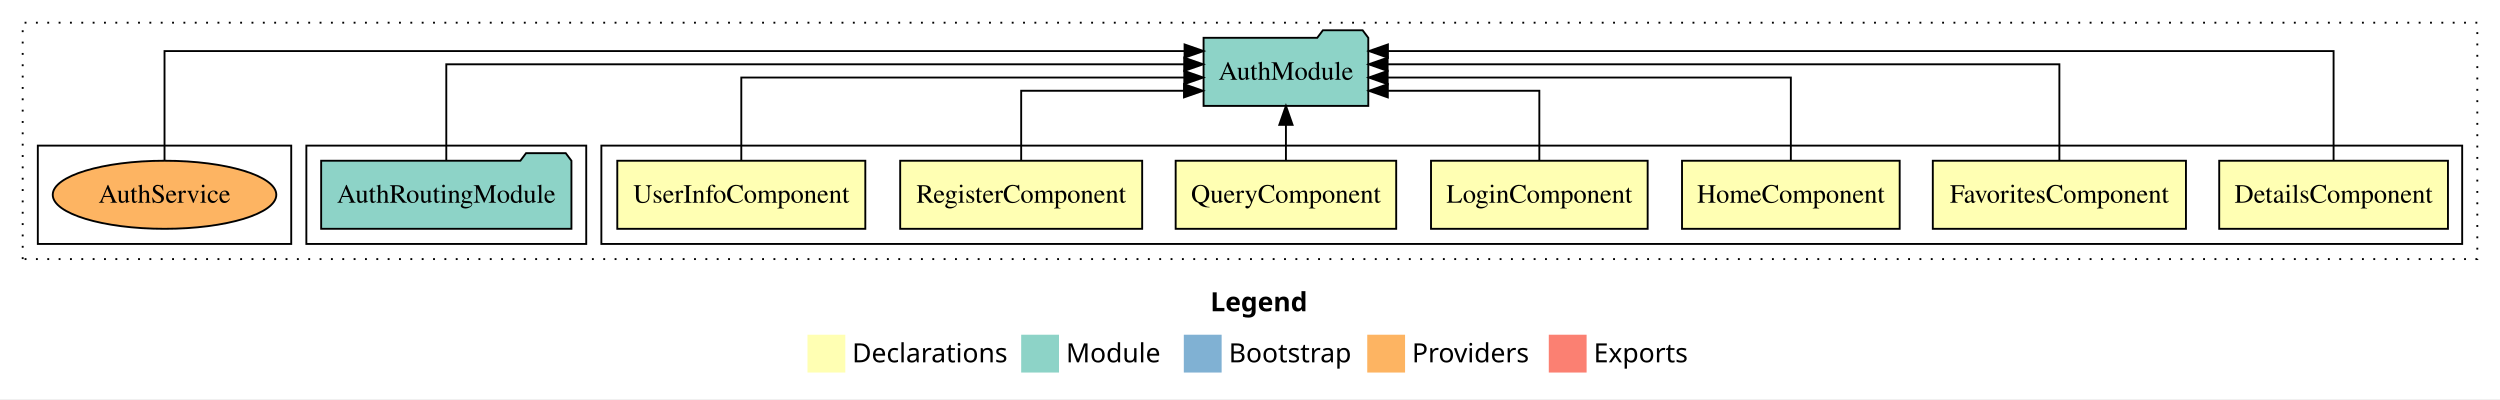
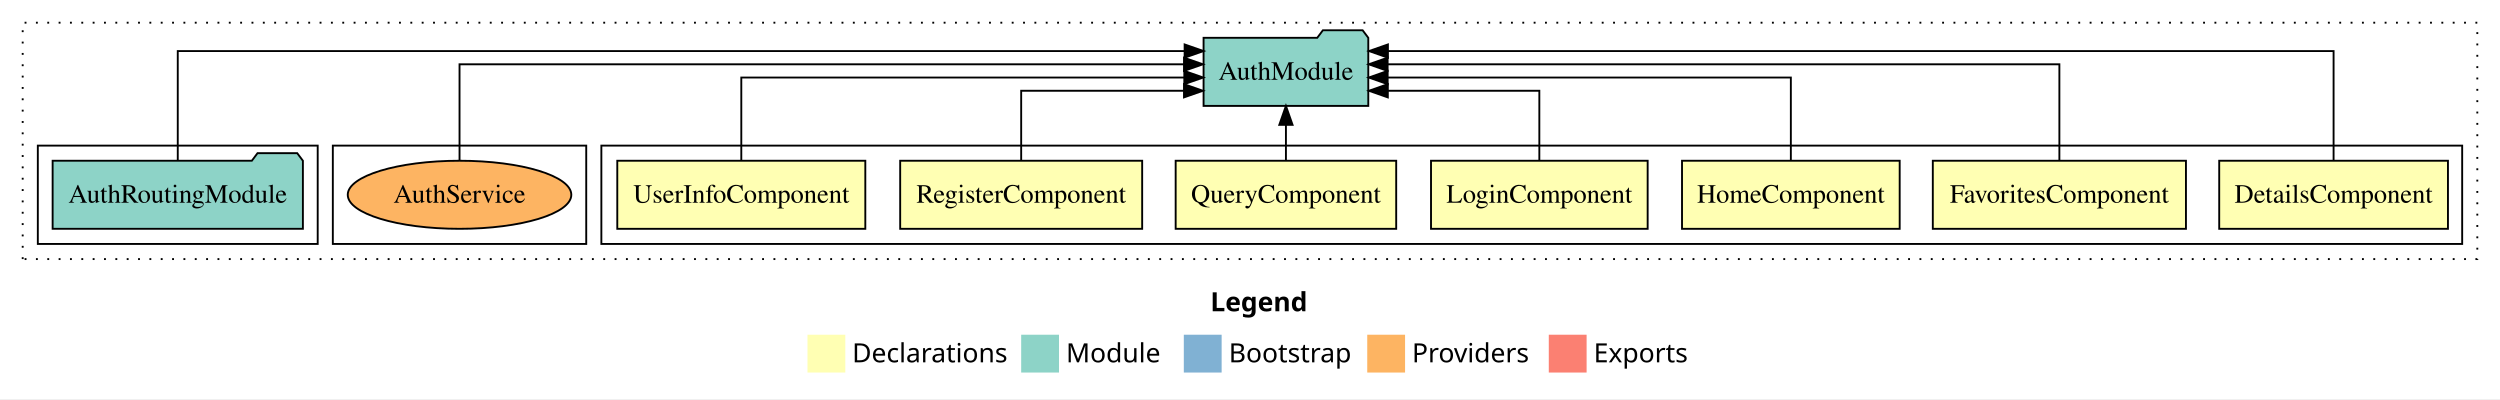
<svg xmlns="http://www.w3.org/2000/svg" width="1322pt" height="211pt" viewBox="0.00 0.00 1322.00 211.00">
  <g id="graph0" class="graph" transform="scale(1 1) rotate(0) translate(4 207)">
    <polygon fill="white" stroke="transparent" points="-4,4 -4,-207 1318,-207 1318,4 -4,4" />
    <text text-anchor="start" x="636.01" y="-42.4" font-family="Times-12" font-weight="bold" font-size="14.00">Legend</text>
    <polygon fill="#ffffb3" stroke="transparent" points="423,-10 423,-30 443,-30 443,-10 423,-10" />
    <text text-anchor="start" x="446.63" y="-15.4" font-family="Times-12" font-size="14.00">  Declarations</text>
    <polygon fill="#8dd3c7" stroke="transparent" points="536,-10 536,-30 556,-30 556,-10 536,-10" />
    <text text-anchor="start" x="559.73" y="-15.4" font-family="Times-12" font-size="14.00">  Module</text>
    <polygon fill="#80b1d3" stroke="transparent" points="622,-10 622,-30 642,-30 642,-10 622,-10" />
    <text text-anchor="start" x="645.78" y="-15.4" font-family="Times-12" font-size="14.00">  Bootstrap</text>
    <polygon fill="#fdb462" stroke="transparent" points="719,-10 719,-30 739,-30 739,-10 719,-10" />
    <text text-anchor="start" x="742.67" y="-15.4" font-family="Times-12" font-size="14.00">  Providers</text>
    <polygon fill="#fb8072" stroke="transparent" points="815,-10 815,-30 835,-30 835,-10 815,-10" />
    <text text-anchor="start" x="838.73" y="-15.4" font-family="Times-12" font-size="14.00">  Exports</text>
    <g id="clust1" class="cluster">
      <polygon fill="none" stroke="black" stroke-dasharray="1,5" points="8,-70 8,-195 1306,-195 1306,-70 8,-70" />
    </g>
    <g id="clust2" class="cluster">
      <polygon fill="none" stroke="black" points="314,-78 314,-130 1298,-130 1298,-78 314,-78" />
    </g>
+     <g id="clust13" class="cluster">
+       <polygon fill="none" stroke="black" points="172,-78 172,-130 306,-130 306,-78 172,-78" />
+     </g>
    <g id="clust10" class="cluster">
-       <polygon fill="none" stroke="black" points="158,-78 158,-130 306,-130 306,-78 158,-78" />
-     </g>
-     <g id="clust13" class="cluster">
-       <polygon fill="none" stroke="black" points="16,-78 16,-130 150,-130 150,-78 16,-78" />
+       <polygon fill="none" stroke="black" points="16,-78 16,-130 164,-130 164,-78 16,-78" />
    </g>
    <g id="node1" class="node">
      <polygon fill="#ffffb3" stroke="black" points="1290.48,-122 1169.52,-122 1169.52,-86 1290.48,-86 1290.48,-122" />
      <text text-anchor="middle" x="1230" y="-99.8" font-family="Times,serif" font-size="14.00">DetailsComponent</text>
    </g>
    <g id="node8" class="node">
      <polygon fill="#8dd3c7" stroke="black" points="719.55,-187 716.55,-191 695.55,-191 692.55,-187 632.45,-187 632.45,-151 719.55,-151 719.55,-187" />
      <text text-anchor="middle" x="676" y="-164.8" font-family="Times,serif" font-size="14.00">AuthModule</text>
    </g>
    <g id="edge1" class="edge">
      <path fill="none" stroke="black" d="M1230,-122.01C1230,-144.49 1230,-180 1230,-180 1230,-180 729.93,-180 729.93,-180" />
      <polygon fill="black" stroke="black" points="729.93,-176.5 719.93,-180 729.93,-183.5 729.93,-176.5" />
    </g>
    <g id="node2" class="node">
      <polygon fill="#ffffb3" stroke="black" points="1151.93,-122 1018.07,-122 1018.07,-86 1151.93,-86 1151.93,-122" />
      <text text-anchor="middle" x="1085" y="-99.8" font-family="Times,serif" font-size="14.00">FavoritesComponent</text>
    </g>
    <g id="edge2" class="edge">
      <path fill="none" stroke="black" d="M1085,-122.13C1085,-142.57 1085,-173 1085,-173 1085,-173 729.77,-173 729.77,-173" />
      <polygon fill="black" stroke="black" points="729.77,-169.5 719.77,-173 729.77,-176.5 729.77,-169.5" />
    </g>
    <g id="node3" class="node">
      <polygon fill="#ffffb3" stroke="black" points="1000.55,-122 885.45,-122 885.45,-86 1000.55,-86 1000.55,-122" />
      <text text-anchor="middle" x="943" y="-99.8" font-family="Times,serif" font-size="14.00">HomeComponent</text>
    </g>
    <g id="edge3" class="edge">
      <path fill="none" stroke="black" d="M943,-122.27C943,-140.56 943,-166 943,-166 943,-166 729.79,-166 729.79,-166" />
      <polygon fill="black" stroke="black" points="729.79,-162.5 719.79,-166 729.79,-169.5 729.79,-162.5" />
    </g>
    <g id="node4" class="node">
      <polygon fill="#ffffb3" stroke="black" points="867.28,-122 752.72,-122 752.72,-86 867.28,-86 867.28,-122" />
      <text text-anchor="middle" x="810" y="-99.8" font-family="Times,serif" font-size="14.00">LoginComponent</text>
    </g>
    <g id="edge4" class="edge">
      <path fill="none" stroke="black" d="M810,-122.01C810,-138.05 810,-159 810,-159 810,-159 729.88,-159 729.88,-159" />
      <polygon fill="black" stroke="black" points="729.88,-155.5 719.88,-159 729.88,-162.5 729.88,-155.5" />
    </g>
    <g id="node5" class="node">
      <polygon fill="#ffffb3" stroke="black" points="734.31,-122 617.69,-122 617.69,-86 734.31,-86 734.31,-122" />
      <text text-anchor="middle" x="676" y="-99.8" font-family="Times,serif" font-size="14.00">QueryComponent</text>
    </g>
    <g id="edge5" class="edge">
      <path fill="none" stroke="black" d="M676,-122.11C676,-122.11 676,-140.99 676,-140.99" />
      <polygon fill="black" stroke="black" points="672.5,-140.99 676,-150.99 679.5,-140.99 672.5,-140.99" />
    </g>
    <g id="node6" class="node">
      <polygon fill="#ffffb3" stroke="black" points="599.98,-122 472.02,-122 472.02,-86 599.98,-86 599.98,-122" />
      <text text-anchor="middle" x="536" y="-99.8" font-family="Times,serif" font-size="14.00">RegisterComponent</text>
    </g>
    <g id="edge6" class="edge">
      <path fill="none" stroke="black" d="M536,-122.01C536,-138.05 536,-159 536,-159 536,-159 622.09,-159 622.09,-159" />
      <polygon fill="black" stroke="black" points="622.09,-162.5 632.09,-159 622.09,-155.5 622.09,-162.5" />
    </g>
    <g id="node7" class="node">
      <polygon fill="#ffffb3" stroke="black" points="453.58,-122 322.42,-122 322.42,-86 453.58,-86 453.58,-122" />
      <text text-anchor="middle" x="388" y="-99.8" font-family="Times,serif" font-size="14.00">UserInfoComponent</text>
    </g>
    <g id="edge7" class="edge">
      <path fill="none" stroke="black" d="M388,-122.27C388,-140.56 388,-166 388,-166 388,-166 622.26,-166 622.26,-166" />
      <polygon fill="black" stroke="black" points="622.26,-169.5 632.26,-166 622.26,-162.5 622.26,-169.5" />
    </g>
    <g id="node9" class="node">
-       <polygon fill="#8dd3c7" stroke="black" points="298.17,-122 295.17,-126 274.17,-126 271.17,-122 165.83,-122 165.83,-86 298.17,-86 298.17,-122" />
-       <text text-anchor="middle" x="232" y="-99.8" font-family="Times,serif" font-size="14.00">AuthRoutingModule</text>
+       <polygon fill="#8dd3c7" stroke="black" points="156.17,-122 153.17,-126 132.17,-126 129.17,-122 23.83,-122 23.83,-86 156.17,-86 156.17,-122" />
+       <text text-anchor="middle" x="90" y="-99.8" font-family="Times,serif" font-size="14.00">AuthRoutingModule</text>
    </g>
    <g id="edge8" class="edge">
-       <path fill="none" stroke="black" d="M232,-122.13C232,-142.57 232,-173 232,-173 232,-173 622.21,-173 622.21,-173" />
-       <polygon fill="black" stroke="black" points="622.21,-176.5 632.21,-173 622.21,-169.5 622.21,-176.5" />
+       <path fill="none" stroke="black" d="M90,-122.01C90,-144.49 90,-180 90,-180 90,-180 622.43,-180 622.43,-180" />
+       <polygon fill="black" stroke="black" points="622.43,-183.5 632.43,-180 622.43,-176.5 622.43,-183.5" />
    </g>
    <g id="node10" class="node">
-       <ellipse fill="#fdb462" stroke="black" cx="83" cy="-104" rx="59.11" ry="18" />
-       <text text-anchor="middle" x="83" y="-99.8" font-family="Times,serif" font-size="14.00">AuthService</text>
+       <ellipse fill="#fdb462" stroke="black" cx="239" cy="-104" rx="59.11" ry="18" />
+       <text text-anchor="middle" x="239" y="-99.8" font-family="Times,serif" font-size="14.00">AuthService</text>
    </g>
    <g id="edge9" class="edge">
-       <path fill="none" stroke="black" d="M83,-122.01C83,-144.49 83,-180 83,-180 83,-180 622.4,-180 622.4,-180" />
-       <polygon fill="black" stroke="black" points="622.4,-183.5 632.4,-180 622.4,-176.5 622.4,-183.5" />
+       <path fill="none" stroke="black" d="M239,-122.13C239,-142.57 239,-173 239,-173 239,-173 622.1,-173 622.1,-173" />
+       <polygon fill="black" stroke="black" points="622.1,-176.5 632.1,-173 622.1,-169.5 622.1,-176.5" />
    </g>
  </g>
</svg>
